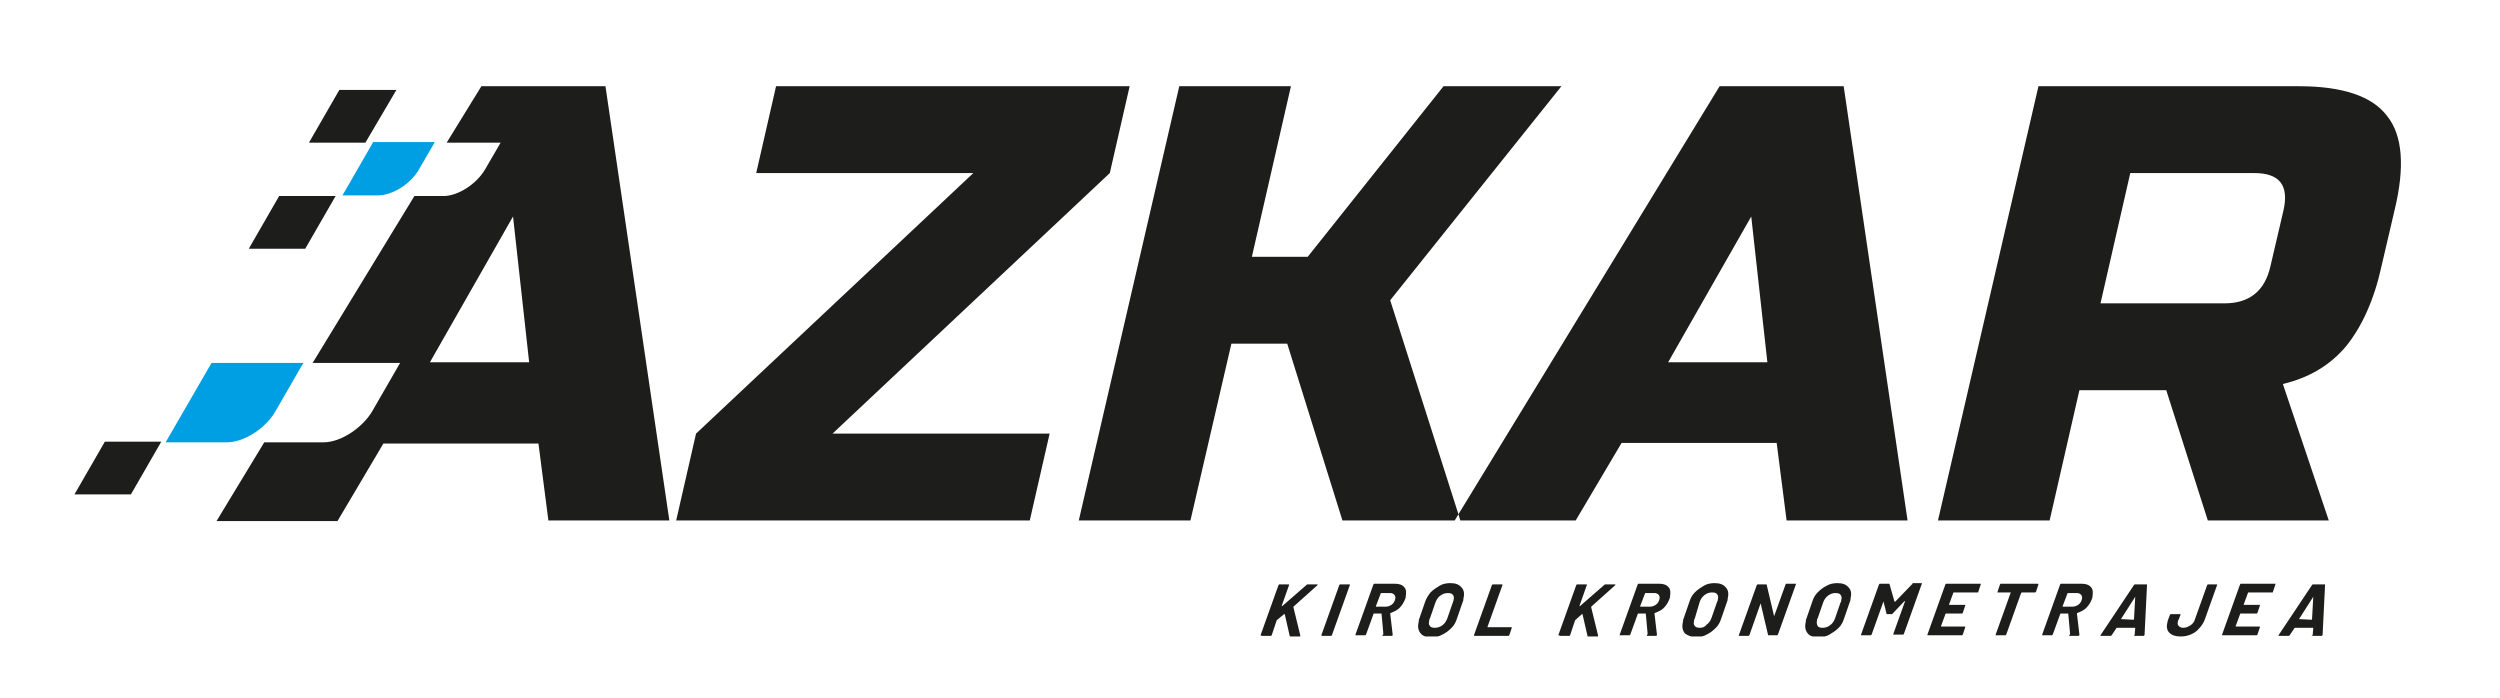
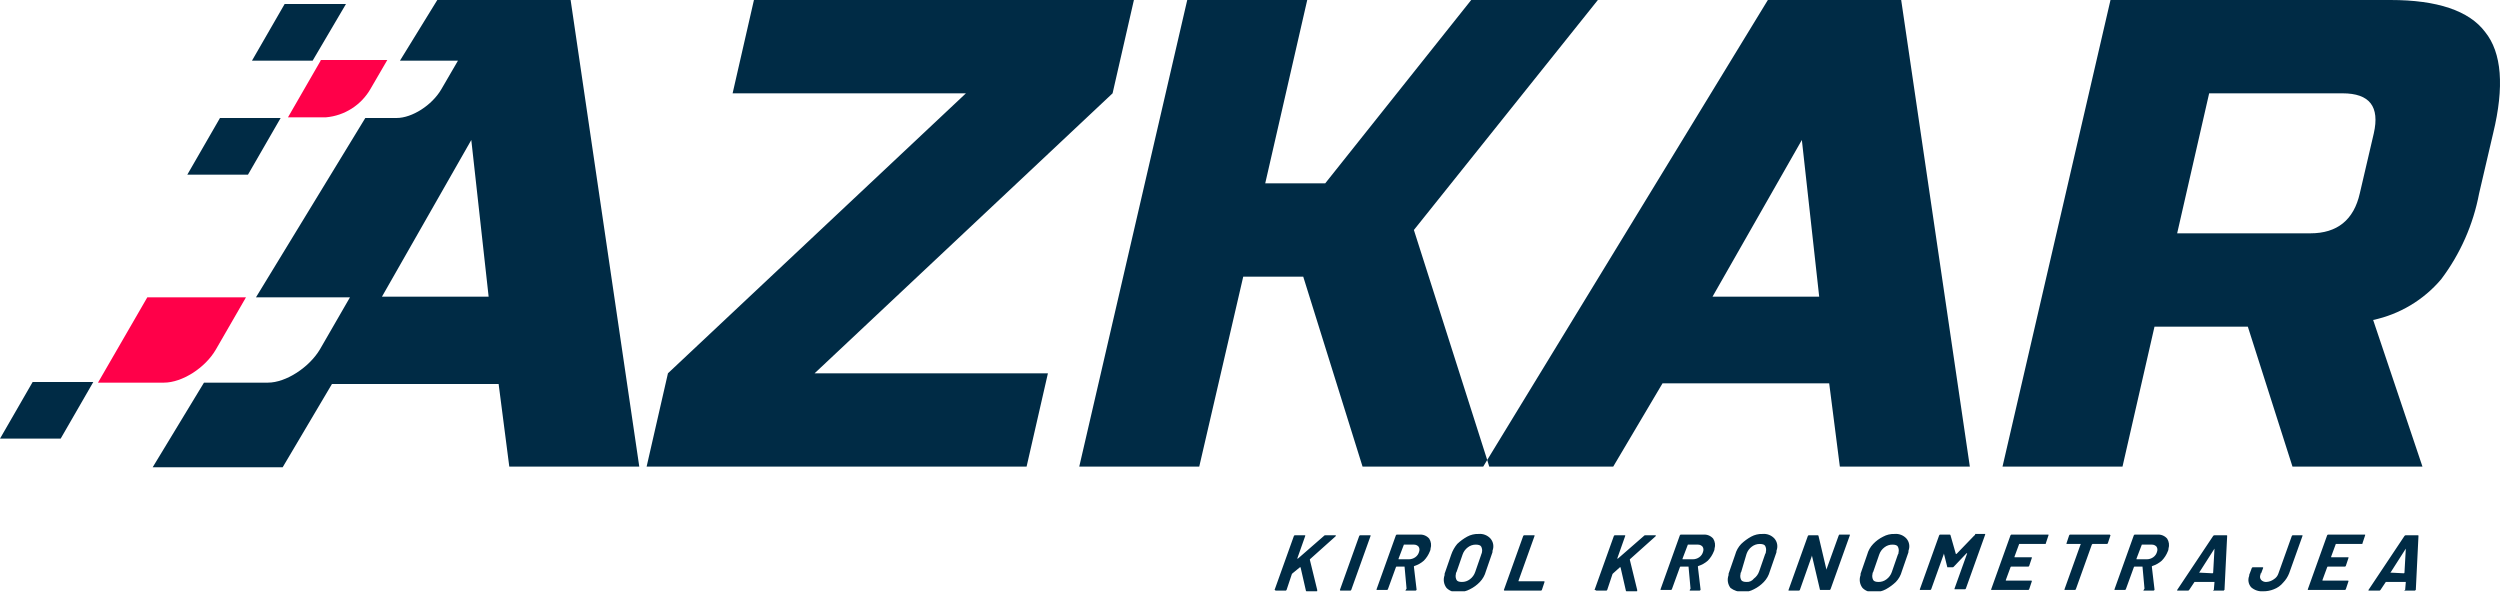
- <svg xmlns="http://www.w3.org/2000/svg" xmlns:xlink="http://www.w3.org/1999/xlink" version="1.1" id="Capa_1" x="0px" y="0px" viewBox="0 0 403 112.5" style="enable-background:new 0 0 403 112.5;" xml:space="preserve">
-   <style type="text/css">
- 	.st0{clip-path:url(#SVGID_2_);fill:#1D1D1B;}
- 	.st1{fill:#1D1D1B;}
- 	.st2{clip-path:url(#SVGID_4_);fill:#009FE3;}
- </style>
-   <g>
-     <defs>
-       <rect id="SVGID_1_" x="12" y="13.9" width="375.1" height="88.7" />
-     </defs>
-     <clipPath id="SVGID_2_">
-       <use xlink:href="#SVGID_1_" style="overflow:visible;" />
+ <svg xmlns="http://www.w3.org/2000/svg" id="Capa_1" data-name="Capa 1" viewBox="0 0 375.03 88.8">
+   <defs>
+     <style>.cls-1{fill:none;}.cls-2{clip-path:url(#clip-path);}.cls-3{fill:#002b45;}.cls-4{fill:#ff0049;}</style>
+     <clipPath id="clip-path" transform="translate(-12 -13.9)">
+       <rect class="cls-1" x="12" y="13.9" width="375.1" height="88.7" />
    </clipPath>
-     <path class="st0" d="M85.3,58.4h-16l13.4-23.5L85.3,58.4z M88.4,83.9h19.5l-10.3-70h-20L72,23h8.7l-2.5,4.3   c-1.4,2.4-4.4,4.3-6.7,4.3h-4.7L50.4,58.5h14.1l-4.5,7.8c-1.6,2.7-5.1,5-7.8,5h-9.6l-7.7,12.7h19.5l7.4-12.5h25L88.4,83.9z    M178.9,27.9l3.2-14h-57l-3.2,14h35l-44.7,42l-3.2,14h57l3.2-14h-35L178.9,27.9z M234.5,83.9l0.6-1l-11-34.5l27.6-34.5h-19   l-21.9,27.5h-9l6.3-27.5h-18l-16.2,70h18l6.6-28.5h9l8.9,28.5H234.5z M284.9,58.4h-16l13.4-23.5L284.9,58.4z M288,83.9h19.5   l-10.3-70h-20l-42.1,69l0.3,1H254l7.4-12.5h25L288,83.9z M368.1,33.9l-2.1,9c-0.9,4-3.4,6-7.4,6h-20l4.8-21h20   C367.5,27.9,369,29.9,368.1,33.9 M384.8,18.7c-2.4-3.2-7.2-4.8-14.2-4.8h-42l-16.2,70h18l4.8-21h14l6.7,21h19.5l-7.4-22   c4.2-1,7.6-3,10.2-6.1c2.5-3.1,4.5-7.4,5.7-12.9l2.1-9C387.7,26.9,387.3,21.8,384.8,18.7" />
-     <path class="st0" d="M370.6,99.8l2.3-3.6c0,0,0,0,0,0c0,0,0,0,0,0l-0.2,3.6c0,0,0,0.1-0.1,0.1L370.6,99.8   C370.5,99.9,370.5,99.8,370.6,99.8 M372.7,102.5h1.5c0,0,0.1,0,0.1,0c0,0,0-0.1,0.1-0.1l0,0l0.4-8.1c0-0.1,0-0.1-0.1-0.1h-1.8   c-0.1,0-0.1,0-0.2,0.1l-5.4,8.1c0,0,0,0.1,0,0.1c0,0,0,0,0.1,0h1.5c0.1,0,0.1,0,0.2-0.1l0.8-1.2c0,0,0,0,0.1,0h2.9c0,0,0,0,0,0   c0,0,0,0,0,0l-0.1,1.2C372.6,102.5,372.6,102.5,372.7,102.5 M366.4,95.4l0.4-1.2c0,0,0-0.1,0-0.1c0,0-0.1,0-0.1,0h-5.4   c0,0-0.1,0-0.1,0c0,0-0.1,0.1-0.1,0.1l-2.9,8.1c0,0,0,0.1,0,0.1c0,0,0,0,0.1,0h5.4c0,0,0.1,0,0.1,0c0,0,0.1-0.1,0.1-0.1l0.4-1.2   c0-0.1,0-0.1-0.1-0.1h-3.8c0,0,0,0,0-0.1l0.7-1.9c0,0,0-0.1,0.1-0.1h2.5c0,0,0.1,0,0.1,0c0,0,0.1-0.1,0.1-0.1l0.4-1.2   c0,0,0-0.1,0-0.1c0,0,0,0-0.1,0h-2.5c0,0,0,0,0-0.1l0.7-1.9c0,0,0,0,0,0c0,0,0,0,0,0h3.8c0,0,0.1,0,0.1,0   C366.4,95.5,366.4,95.5,366.4,95.4 M351.5,102.6c0.6,0,1.1-0.1,1.6-0.3c0.5-0.2,1-0.5,1.4-1c0.4-0.4,0.7-0.9,0.9-1.4l2-5.6   c0,0,0-0.1,0-0.1c0,0,0,0-0.1,0h-1.3c0,0-0.1,0-0.1,0c0,0-0.1,0.1-0.1,0.1l-2,5.6c-0.1,0.4-0.4,0.7-0.7,0.9   c-0.3,0.2-0.7,0.4-1.1,0.4c-0.4,0-0.6-0.1-0.8-0.3c-0.2-0.2-0.2-0.5-0.1-0.8c0-0.1,0-0.2,0.1-0.2l0.3-0.8c0-0.1,0-0.1-0.1-0.1H350   c0,0-0.1,0-0.1,0c0,0-0.1,0.1-0.1,0.1l-0.3,0.8c-0.1,0.2-0.1,0.3-0.1,0.4c-0.2,0.7-0.1,1.3,0.3,1.7   C350.1,102.4,350.7,102.6,351.5,102.6 M341.9,99.8l2.3-3.6c0,0,0,0,0,0c0,0,0,0,0,0l-0.2,3.6c0,0,0,0.1-0.1,0.1L341.9,99.8   C341.9,99.9,341.9,99.8,341.9,99.8 M344,102.5h1.5c0,0,0.1,0,0.1,0c0,0,0-0.1,0.1-0.1l0,0l0.4-8.1c0-0.1,0-0.1-0.1-0.1h-1.8   c-0.1,0-0.1,0-0.2,0.1l-5.4,8.1c0,0,0,0.1,0,0.1c0,0,0,0,0.1,0h1.5c0.1,0,0.1,0,0.2-0.1l0.8-1.2c0,0,0,0,0.1,0h2.9c0,0,0,0,0,0   c0,0,0,0,0,0l-0.1,1.2C343.9,102.5,344,102.5,344,102.5 M333.3,95.6h1.5c0.3,0,0.5,0.1,0.7,0.3c0.1,0.2,0.2,0.4,0.1,0.7   c-0.1,0.4-0.3,0.7-0.6,0.9c-0.3,0.2-0.6,0.3-1,0.3h-1.5c0,0,0,0,0-0.1L333.3,95.6C333.2,95.6,333.2,95.6,333.3,95.6   C333.3,95.6,333.3,95.6,333.3,95.6 M333.6,102.5h1.4c0.1,0,0.1,0,0.2-0.1c0,0,0,0,0-0.1l-0.4-3.4c0,0,0-0.1,0.1-0.1   c0.5-0.2,1-0.4,1.4-0.8c0.4-0.4,0.7-0.9,0.9-1.4c0.1-0.2,0.1-0.3,0.1-0.4c0.1-0.6,0.1-1.2-0.2-1.5c-0.3-0.4-0.8-0.6-1.5-0.6h-3.3   c0,0-0.1,0-0.1,0c0,0-0.1,0.1-0.1,0.1l-2.9,8.1c0,0,0,0.1,0,0.1c0,0,0,0,0.1,0h1.4c0,0,0.1,0,0.1,0c0,0,0.1-0.1,0.1-0.1l1.2-3.3   c0,0,0-0.1,0.1-0.1h1.1c0,0,0.1,0,0.1,0l0.3,3.3C333.5,102.5,333.5,102.5,333.6,102.5 M328.5,94.1h-5.9c0,0-0.1,0-0.1,0   c0,0-0.1,0.1-0.1,0.1l-0.4,1.2c0,0,0,0.1,0,0.1c0,0,0,0,0.1,0h2c0,0,0.1,0,0,0.1l-2.4,6.7c0,0,0,0.1,0,0.1c0,0,0,0,0.1,0h1.4   c0,0,0.1,0,0.1,0c0,0,0.1-0.1,0.1-0.1l2.4-6.7c0,0,0.1-0.1,0.1-0.1h2.1c0,0,0.1,0,0.1,0c0,0,0.1-0.1,0.1-0.1l0.4-1.2   C328.6,94.2,328.6,94.2,328.5,94.1C328.6,94.1,328.6,94.1,328.5,94.1 M318.9,95.4l0.4-1.2c0,0,0-0.1,0-0.1c0,0-0.1,0-0.1,0h-5.4   c0,0-0.1,0-0.1,0c0,0-0.1,0.1-0.1,0.1l-2.9,8.1c0,0,0,0.1,0,0.1c0,0,0,0,0.1,0h5.4c0,0,0.1,0,0.1,0c0,0,0.1-0.1,0.1-0.1l0.4-1.2   c0-0.1,0-0.1-0.1-0.1h-3.8c0,0,0,0,0-0.1l0.7-1.9c0,0,0-0.1,0.1-0.1h2.5c0,0,0.1,0,0.1,0c0,0,0.1-0.1,0.1-0.1l0.4-1.2   c0,0,0-0.1,0-0.1c0,0,0,0-0.1,0h-2.5c0,0,0,0,0-0.1l0.7-1.9c0,0,0,0,0,0c0,0,0,0,0,0h3.8c0,0,0.1,0,0.1,0   C318.9,95.5,318.9,95.5,318.9,95.4 M308.2,94.2l-2.7,2.8c0,0-0.1,0-0.1,0l-0.8-2.8c0-0.1-0.1-0.1-0.1-0.1h-1.4c0,0-0.1,0-0.1,0   c0,0-0.1,0.1-0.1,0.1l-2.9,8.1c0,0,0,0.1,0,0.1c0,0,0,0,0.1,0h1.4c0,0,0.1,0,0.1,0c0,0,0.1-0.1,0.1-0.1l1.9-5.3c0,0,0-0.1,0-0.1   c0,0,0,0,0,0l0.5,2c0,0.1,0,0.1,0.1,0.1h0.7c0.1,0,0.1,0,0.2-0.1l1.9-2c0,0,0,0,0.1,0c0,0,0,0,0,0l-1.9,5.3c0,0,0,0.1,0,0.1   c0,0,0,0,0.1,0h1.4c0,0,0.1,0,0.1,0c0,0,0.1-0.1,0.1-0.1l2.9-8.1c0,0,0-0.1,0-0.1c0,0,0,0-0.1,0h-1.4   C308.3,94.1,308.3,94.2,308.2,94.2 M293.8,101.2c-0.4,0-0.7-0.1-0.8-0.3s-0.2-0.5-0.1-0.9c0-0.1,0-0.2,0.1-0.3l0.9-2.6   c0.2-0.5,0.4-0.8,0.8-1.1c0.4-0.3,0.8-0.4,1.2-0.4c0.4,0,0.7,0.1,0.8,0.3c0.2,0.2,0.2,0.5,0.1,0.9c0,0.1,0,0.2-0.1,0.3l-0.9,2.6   c-0.2,0.5-0.4,0.8-0.8,1.1C294.6,101.1,294.2,101.2,293.8,101.2 M293.2,102.7c0.6,0,1.2-0.1,1.7-0.4s1-0.6,1.5-1.1s0.7-1,0.9-1.6   l0.9-2.6c0.1-0.2,0.1-0.3,0.1-0.5c0.2-0.8,0.1-1.4-0.3-1.8c-0.4-0.5-1-0.7-1.8-0.7c-0.6,0-1.2,0.1-1.7,0.4c-0.6,0.3-1,0.6-1.5,1.1   s-0.7,1-0.9,1.6l-0.9,2.6c-0.1,0.2-0.1,0.3-0.1,0.5c-0.2,0.8-0.1,1.4,0.3,1.9S292.4,102.7,293.2,102.7 M287.8,94.3l-1.8,5   c0,0,0,0,0,0.1c0,0,0,0,0,0l-1.2-5.1c0-0.1-0.1-0.1-0.1-0.1h-1.3c0,0-0.1,0-0.1,0c0,0-0.1,0.1-0.1,0.1l-2.9,8.1c0,0,0,0.1,0,0.1   c0,0,0,0,0.1,0h1.4c0,0,0.1,0,0.1,0c0,0,0.1-0.1,0.1-0.1l1.8-5.1c0,0,0,0,0-0.1c0,0,0,0,0,0l1.2,5.1c0,0.1,0,0.1,0.1,0.1h1.3   c0,0,0.1,0,0.1,0c0,0,0.1-0.1,0.1-0.1l2.9-8.1c0,0,0-0.1,0-0.1c0,0,0,0-0.1,0H288c0,0-0.1,0-0.1,0   C287.9,94.2,287.8,94.2,287.8,94.3 M274,101.2c-0.4,0-0.7-0.1-0.8-0.3c-0.2-0.2-0.2-0.5-0.1-0.9c0-0.1,0-0.2,0.1-0.3L274,97   c0.2-0.5,0.4-0.8,0.8-1.1c0.4-0.3,0.8-0.4,1.2-0.4c0.4,0,0.7,0.1,0.8,0.3c0.2,0.2,0.2,0.5,0.1,0.9c0,0.1,0,0.2-0.1,0.3l-0.9,2.6   c-0.2,0.5-0.4,0.8-0.8,1.1C274.8,101.1,274.4,101.2,274,101.2 M273.4,102.7c0.6,0,1.2-0.1,1.7-0.4c0.6-0.3,1-0.6,1.5-1.1   s0.7-1,0.9-1.6l0.9-2.6c0.1-0.2,0.1-0.3,0.1-0.5c0.2-0.8,0.1-1.4-0.3-1.8c-0.4-0.5-1-0.7-1.8-0.7c-0.6,0-1.2,0.1-1.7,0.4   c-0.5,0.3-1,0.6-1.5,1.1s-0.7,1-0.9,1.6l-0.9,2.6c-0.1,0.2-0.1,0.3-0.1,0.5c-0.2,0.8-0.1,1.4,0.3,1.9   C272,102.4,272.6,102.7,273.4,102.7 M265.2,95.6h1.5c0.3,0,0.5,0.1,0.7,0.3c0.1,0.2,0.2,0.4,0.1,0.7c-0.1,0.4-0.3,0.7-0.6,0.9   c-0.3,0.2-0.6,0.3-1,0.3h-1.5c0,0,0,0,0-0.1L265.2,95.6C265.1,95.6,265.1,95.6,265.2,95.6C265.2,95.6,265.2,95.6,265.2,95.6    M265.5,102.5h1.4c0.1,0,0.1,0,0.2-0.1c0,0,0,0,0-0.1l-0.4-3.4c0,0,0-0.1,0.1-0.1c0.5-0.2,1-0.4,1.4-0.8c0.4-0.4,0.7-0.9,0.9-1.4   c0.1-0.2,0.1-0.3,0.1-0.4c0.1-0.6,0.1-1.2-0.2-1.5c-0.3-0.4-0.8-0.6-1.5-0.6h-3.3c0,0-0.1,0-0.1,0c0,0-0.1,0.1-0.1,0.1l-2.9,8.1   c0,0,0,0.1,0,0.1c0,0,0,0,0.1,0h1.4c0,0,0.1,0,0.1,0c0,0,0.1-0.1,0.1-0.1l1.2-3.3c0,0,0-0.1,0.1-0.1h1.1c0,0,0.1,0,0.1,0l0.3,3.3   C265.4,102.5,265.5,102.5,265.5,102.5 M251.5,102.5h1.4c0,0,0.1,0,0.1,0c0,0,0.1-0.1,0.1-0.1l0.8-2.4l0.1-0.1L255,99c0,0,0,0,0.1,0   c0,0,0,0,0,0l0.8,3.5c0,0.1,0.1,0.1,0.1,0.1h1.5c0.1,0,0.1,0,0.1-0.1c0,0,0-0.1,0-0.1l-1.1-4.5c0,0,0-0.1,0-0.1l3.8-3.4   c0,0,0.1-0.1,0.1-0.1c0-0.1,0-0.1-0.1-0.1h-1.5c-0.1,0-0.1,0-0.2,0.1l-3.9,3.4c0,0,0,0-0.1,0c0,0,0,0,0,0l1.2-3.4c0,0,0-0.1,0-0.1   c0,0,0,0-0.1,0h-1.4c0,0-0.1,0-0.1,0c0,0-0.1,0.1-0.1,0.1l-2.9,8.1C251.4,102.4,251.4,102.5,251.5,102.5   C251.4,102.5,251.5,102.5,251.5,102.5 M237.7,102.5h5.4c0,0,0.1,0,0.1,0c0,0,0.1-0.1,0.1-0.1l0.4-1.2c0-0.1,0-0.1-0.1-0.1h-3.8   c0,0,0,0,0-0.1l2.4-6.7c0,0,0-0.1,0-0.1c0,0,0,0-0.1,0h-1.4c0,0-0.1,0-0.1,0c0,0-0.1,0.1-0.1,0.1l-2.9,8.1   C237.6,102.4,237.6,102.5,237.7,102.5C237.7,102.5,237.7,102.5,237.7,102.5 M231.3,101.2c-0.4,0-0.7-0.1-0.8-0.3   c-0.2-0.2-0.2-0.5-0.1-0.9c0-0.1,0-0.2,0.1-0.3l0.9-2.6c0.2-0.5,0.4-0.8,0.8-1.1c0.4-0.3,0.8-0.4,1.2-0.4c0.4,0,0.7,0.1,0.8,0.3   c0.2,0.2,0.2,0.5,0.1,0.9c0,0.1-0.1,0.2-0.1,0.3l-0.9,2.6c-0.2,0.5-0.4,0.8-0.8,1.1C232.1,101.1,231.7,101.2,231.3,101.2    M230.8,102.7c0.6,0,1.2-0.1,1.7-0.4c0.6-0.3,1-0.6,1.5-1.1s0.7-1,0.9-1.6l0.9-2.6c0.1-0.2,0.1-0.3,0.1-0.5   c0.2-0.8,0.1-1.4-0.3-1.8c-0.4-0.5-1-0.7-1.8-0.7c-0.6,0-1.2,0.1-1.7,0.4s-1,0.6-1.5,1.1c-0.4,0.5-0.7,1-0.9,1.6l-0.9,2.6   c-0.1,0.2-0.1,0.3-0.1,0.5c-0.2,0.8-0.1,1.4,0.3,1.9S230,102.7,230.8,102.7 M222.6,95.6h1.5c0.3,0,0.5,0.1,0.7,0.3   c0.1,0.2,0.2,0.4,0.1,0.7c-0.1,0.4-0.3,0.7-0.6,0.9c-0.3,0.2-0.6,0.3-1,0.3h-1.5c0,0,0,0,0-0.1L222.6,95.6   C222.5,95.6,222.5,95.6,222.6,95.6C222.5,95.6,222.5,95.6,222.6,95.6 M222.9,102.5h1.4c0.1,0,0.1,0,0.2-0.1c0,0,0,0,0-0.1l-0.4-3.4   c0,0,0-0.1,0.1-0.1c0.5-0.2,1-0.4,1.4-0.8c0.4-0.4,0.7-0.9,0.9-1.4c0.1-0.2,0.1-0.3,0.1-0.4c0.1-0.6,0.1-1.2-0.2-1.5   c-0.3-0.4-0.8-0.6-1.5-0.6h-3.3c0,0-0.1,0-0.1,0c0,0-0.1,0.1-0.1,0.1l-2.9,8.1c0,0,0,0.1,0,0.1c0,0,0,0,0.1,0h1.4c0,0,0.1,0,0.1,0   c0,0,0.1-0.1,0.1-0.1l1.2-3.3c0,0,0-0.1,0.1-0.1h1.1c0,0,0.1,0,0.1,0l0.3,3.3C222.8,102.5,222.8,102.5,222.9,102.5 M213.1,102.5   h1.4c0,0,0.1,0,0.1,0c0,0,0.1-0.1,0.1-0.1l2.9-8.1c0,0,0-0.1,0-0.1c0,0,0,0-0.1,0h-1.4c0,0-0.1,0-0.1,0c0,0-0.1,0.1-0.1,0.1   l-2.9,8.1C213,102.4,213,102.5,213.1,102.5C213,102.5,213,102.5,213.1,102.5 M203.4,102.5h1.4c0,0,0.1,0,0.1,0c0,0,0.1-0.1,0.1-0.1   l0.8-2.4l0.1-0.1l1.1-0.9c0,0,0,0,0.1,0c0,0,0,0,0,0l0.8,3.5c0,0.1,0.1,0.1,0.1,0.1h1.5c0.1,0,0.1,0,0.1-0.1c0,0,0-0.1,0-0.1   l-1.1-4.5c0,0,0-0.1,0-0.1l3.8-3.4c0,0,0.1-0.1,0.1-0.1c0-0.1,0-0.1-0.1-0.1h-1.5c-0.1,0-0.1,0-0.2,0.1l-3.9,3.4c0,0,0,0-0.1,0   c0,0,0,0,0,0l1.2-3.4c0,0,0-0.1,0-0.1c0,0,0,0-0.1,0h-1.4c0,0-0.1,0-0.1,0c0,0-0.1,0.1-0.1,0.1l-2.9,8.1   C203.3,102.4,203.3,102.5,203.4,102.5C203.3,102.5,203.4,102.5,203.4,102.5" />
+   </defs>
+   <g class="cls-2">
+     <path class="cls-3" d="M85.3,58.4h-16L82.7,34.9Zm3.1,25.5h19.5l-10.3-70h-20L72,23h8.7l-2.5,4.3c-1.4,2.4-4.4,4.3-6.7,4.3H66.8L50.4,58.5H64.5L60,66.3c-1.6,2.7-5.1,5-7.8,5H42.6L34.9,84H54.4l7.4-12.5h25Zm90.5-56,3.2-14h-57l-3.2,14h35l-44.7,42-3.2,14h57l3.2-14h-35Zm55.6,56,.6-1-11-34.5,27.6-34.5h-19L210.8,41.4h-9l6.3-27.5h-18l-16.2,70h18l6.6-28.5h9l8.9,28.5Zm50.4-25.5h-16l13.4-23.5ZM288,83.9h19.5l-10.3-70h-20l-42.1,69,.3,1H254l7.4-12.5h25Zm80.1-50-2.1,9c-.9,4-3.4,6-7.4,6h-20l4.8-21h20c4.1,0,5.6,2,4.7,6m16.7-15.2c-2.4-3.2-7.2-4.8-14.2-4.8h-42l-16.2,70h18l4.8-21h14l6.7,21h19.5l-7.4-22a18.43,18.43,0,0,0,10.2-6.1,30.88,30.88,0,0,0,5.7-12.9l2.1-9c1.7-7,1.3-12.1-1.2-15.2" transform="translate(-12 -13.9)" />
  </g>
-   <polygon class="st1" points="12,79.7 12,79.7 16.9,71.2 26,71.2 21.1,79.7 " />
-   <g>
-     <defs>
-       <rect id="SVGID_3_" x="12" y="13.9" width="375.1" height="88.7" />
-     </defs>
-     <clipPath id="SVGID_4_">
-       <use xlink:href="#SVGID_3_" style="overflow:visible;" />
-     </clipPath>
-     <path class="st2" d="M34.1,58.5l-7.4,12.8h9.9c2.7,0,6.2-2.2,7.8-5l4.5-7.8H34.1z" />
-     <path class="st2" d="M60.1,23l-4.9,8.5h5.7c2.4,0,5.4-1.9,6.7-4.3l2.5-4.3H60.1z" />
+   <g class="cls-2">
+     <path class="cls-3" d="M370.6,99.8l2.3-3.6h0l-.2,3.6a.1.1,0,0,1-.1.1l-2-.1c-.1.1-.1,0,0,0m2.1,2.7h1.6a.1.1,0,0,1,.1-.1h0l.4-8.1c0-.1,0-.1-.1-.1h-1.8c-.1,0-.1,0-.2.1l-5.4,8.1v.1h1.6c.1,0,.1,0,.2-.1l.8-1.2h3l-.1,1.2c-.2.1-.2.1-.1.1m-6.3-7.1.4-1.2v-.1h-5.6l-.1.1-2.9,8.1v.1h5.6l.1-.1.4-1.2c0-.1,0-.1-.1-.1h-3.8v-.1l.7-1.9a.1.1,0,0,1,.1-.1h2.6l.1-.1.4-1.2v-.1h-2.6v-.1l.7-1.9h3.9c.1,0,.1,0,.1-.1m-14.9,7.2a4.15,4.15,0,0,0,1.6-.3,3.32,3.32,0,0,0,1.4-1,4.19,4.19,0,0,0,.9-1.4l2-5.6v-.1h-1.5l-.1.1-2,5.6a1.6,1.6,0,0,1-.7.9,2.1,2.1,0,0,1-1.1.4,1,1,0,0,1-.8-.3.75.75,0,0,1-.1-.8c0-.1,0-.2.1-.2l.3-.8c0-.1,0-.1-.1-.1h-1.5l-.1.1-.3.8a.76.76,0,0,0-.1.4,1.66,1.66,0,0,0,.3,1.7,2.44,2.44,0,0,0,1.8.6m-9.6-2.8,2.3-3.6h0l-.2,3.6a.1.1,0,0,1-.1.1l-2-.1h0m2.1,2.7h1.6a.1.1,0,0,1,.1-.1h0l.4-8.1c0-.1,0-.1-.1-.1h-1.8c-.1,0-.1,0-.2.1l-5.4,8.1v.1h1.6c.1,0,.1,0,.2-.1l.8-1.2h3l-.1,1.2c-.2.1-.1.1-.1.1m-10.7-6.9h1.5a.91.91,0,0,1,.7.3.82.82,0,0,1,.1.7,1.46,1.46,0,0,1-.6.9,1.69,1.69,0,0,1-1,.3h-1.5v-.1l.8-2.1h0m.3,6.9H335c.1,0,.1,0,.2-.1v-.1l-.4-3.4a.1.1,0,0,1,.1-.1,3.92,3.92,0,0,0,1.4-.8,4.19,4.19,0,0,0,.9-1.4.76.76,0,0,0,.1-.4,1.81,1.81,0,0,0-.2-1.5,1.75,1.75,0,0,0-1.5-.6h-3.4l-.1.1-2.9,8.1v.1h1.6l.1-.1,1.2-3.3a.1.1,0,0,1,.1-.1h1.2l.3,3.3c-.2.3-.2.3-.1.3m-5.1-8.4h-6l-.1.1-.4,1.2v.1h2.1s.1,0,0,.1l-2.4,6.7v.1h1.6l.1-.1,2.4-6.7.1-.1h2.2l.1-.1.4-1.2-.1-.1h0m-9.6,1.3.4-1.2v-.1h-5.6l-.1.1-2.9,8.1v.1h5.6l.1-.1.4-1.2c0-.1,0-.1-.1-.1h-3.8v-.1l.7-1.9a.1.1,0,0,1,.1-.1h2.6l.1-.1.4-1.2v-.1h-2.6v-.1l.7-1.9h3.9c.1,0,.1,0,.1-.1m-10.7-1.2L305.5,97h-.1l-.8-2.8a.1.1,0,0,0-.1-.1H303l-.1.1-2.9,8.1v.1h1.6l.1-.1,1.9-5.3v-.1h0l.5,2c0,.1,0,.1.1.1h.7c.1,0,.1,0,.2-.1l1.9-2h.1l-1.9,5.3v.1h1.6l.1-.1,2.9-8.1V94h-1.5c0,.1,0,.2-.1.2m-14.4,7c-.4,0-.7-.1-.8-.3a1.25,1.25,0,0,1-.1-.9.37.37,0,0,1,.1-.3l.9-2.6a2.26,2.26,0,0,1,.8-1.1,1.92,1.92,0,0,1,1.2-.4c.4,0,.7.1.8.3s.2.5.1.9a.37.37,0,0,1-.1.3l-.9,2.6a2.26,2.26,0,0,1-.8,1.1,1.92,1.92,0,0,1-1.2.4m-.6,1.5a3.29,3.29,0,0,0,1.7-.4,7.17,7.17,0,0,0,1.5-1.1,3.67,3.67,0,0,0,.9-1.6l.9-2.6a.9.9,0,0,0,.1-.5,1.79,1.79,0,0,0-.3-1.8,2.14,2.14,0,0,0-1.8-.7,3.29,3.29,0,0,0-1.7.4,5.27,5.27,0,0,0-1.5,1.1,3.67,3.67,0,0,0-.9,1.6l-.9,2.6a.9.9,0,0,0-.1.5,2,2,0,0,0,.3,1.9,2.1,2.1,0,0,0,1.8.6m-5.4-8.4-1.8,5v.1h0l-1.2-5.1a.1.1,0,0,0-.1-.1h-1.4l-.1.1-2.9,8.1v.1h1.6l.1-.1,1.8-5.1v-.1h0l1.2,5.1c0,.1,0,.1.1.1h1.4l.1-.1,2.9-8.1v-.1h-1.6c0,.1-.1.1-.1.2M274,101.2c-.4,0-.7-.1-.8-.3s-.2-.5-.1-.9a.37.37,0,0,1,.1-.3L274,97a2.26,2.26,0,0,1,.8-1.1,1.92,1.92,0,0,1,1.2-.4c.4,0,.7.1.8.3s.2.5.1.9a.37.37,0,0,1-.1.3l-.9,2.6a2.26,2.26,0,0,1-.8,1.1,1.27,1.27,0,0,1-1.1.5m-.6,1.5a3.29,3.29,0,0,0,1.7-.4,5.27,5.27,0,0,0,1.5-1.1,3.67,3.67,0,0,0,.9-1.6l.9-2.6a.9.9,0,0,0,.1-.5,1.79,1.79,0,0,0-.3-1.8,2.14,2.14,0,0,0-1.8-.7,3.29,3.29,0,0,0-1.7.4,7.17,7.17,0,0,0-1.5,1.1,3.67,3.67,0,0,0-.9,1.6l-.9,2.6a.9.9,0,0,0-.1.5,2,2,0,0,0,.3,1.9,3,3,0,0,0,1.8.6m-8.2-7.1h1.5a.91.91,0,0,1,.7.3.82.82,0,0,1,.1.7,1.46,1.46,0,0,1-.6.9,1.69,1.69,0,0,1-1,.3h-1.5v-.1l.8-2.1h0m.3,6.9h1.4c.1,0,.1,0,.2-.1v-.1l-.4-3.4a.1.1,0,0,1,.1-.1,3.92,3.92,0,0,0,1.4-.8,4.19,4.19,0,0,0,.9-1.4.76.76,0,0,0,.1-.4,1.81,1.81,0,0,0-.2-1.5,1.75,1.75,0,0,0-1.5-.6h-3.4l-.1.1-2.9,8.1v.1h1.6l.1-.1L264,99a.1.1,0,0,1,.1-.1h1.2l.3,3.3c-.2.3-.1.3-.1.3m-14,0H253l.1-.1.8-2.4.1-.1,1-.9h.1l.8,3.5a.1.1,0,0,0,.1.1h1.5c.1,0,.1,0,.1-.1v-.1l-1.1-4.5v-.1l3.8-3.4.1-.1c0-.1,0-.1-.1-.1h-1.5c-.1,0-.1,0-.2.1l-3.9,3.4h-.1l1.2-3.4v-.1h-1.6l-.1.1-2.9,8.1c.2,0,.2.1.3.1h0m-13.8,0h5.5l.1-.1.4-1.2c0-.1,0-.1-.1-.1h-3.8V101l2.4-6.7v-.1h-1.6l-.1.1-2.9,8.1a.1.1,0,0,0,.1.1h0m-6.4-1.3c-.4,0-.7-.1-.8-.3s-.2-.5-.1-.9a.37.37,0,0,1,.1-.3l.9-2.6a2.26,2.26,0,0,1,.8-1.1,1.92,1.92,0,0,1,1.2-.4c.4,0,.7.1.8.3s.2.5.1.9c0,.1-.1.2-.1.3l-.9,2.6a2.26,2.26,0,0,1-.8,1.1,1.92,1.92,0,0,1-1.2.4m-.5,1.5a3.29,3.29,0,0,0,1.7-.4,5.27,5.27,0,0,0,1.5-1.1,3.67,3.67,0,0,0,.9-1.6l.9-2.6a.9.9,0,0,0,.1-.5,1.79,1.79,0,0,0-.3-1.8,2.14,2.14,0,0,0-1.8-.7,3.29,3.29,0,0,0-1.7.4,7.17,7.17,0,0,0-1.5,1.1,5.07,5.07,0,0,0-.9,1.6l-.9,2.6a.9.9,0,0,0-.1.5,2,2,0,0,0,.3,1.9,2.1,2.1,0,0,0,1.8.6m-8.2-7.1h1.5a.91.91,0,0,1,.7.3.82.82,0,0,1,.1.7,1.46,1.46,0,0,1-.6.9,1.69,1.69,0,0,1-1,.3h-1.5v-.1l.8-2.1h0m.3,6.9h1.4c.1,0,.1,0,.2-.1v-.1l-.4-3.4a.1.1,0,0,1,.1-.1,3.92,3.92,0,0,0,1.4-.8,4.19,4.19,0,0,0,.9-1.4.76.76,0,0,0,.1-.4,1.81,1.81,0,0,0-.2-1.5,1.75,1.75,0,0,0-1.5-.6h-3.4l-.1.1-2.9,8.1v.1h1.6l.1-.1,1.2-3.3a.1.1,0,0,1,.1-.1h1.2l.3,3.3c-.2.3-.2.3-.1.3m-9.8,0h1.5l.1-.1,2.9-8.1v-.1H216l-.1.1-2.9,8.1a.1.1,0,0,0,.1.1h0m-9.7,0h1.5l.1-.1.8-2.4.1-.1L207,99h.1l.8,3.5a.1.1,0,0,0,.1.1h1.5c.1,0,.1,0,.1-.1v-.1l-1.1-4.5v-.1l3.8-3.4.1-.1c0-.1,0-.1-.1-.1h-1.5c-.1,0-.1,0-.2.1l-3.9,3.4h-.1l1.2-3.4v-.1h-1.6l-.1.1-2.9,8.1c.1,0,.1.1.2.1h0" transform="translate(-12 -13.9)" />
  </g>
-   <polygon class="st1" points="45,31.6 54.1,31.6 49.2,40.1 40.1,40.1 " />
-   <polygon class="st1" points="54.7,14.5 63.9,14.5 58.9,23 49.8,23 " />
+   <polygon class="cls-3" points="0 65.8 0 65.8 4.9 57.3 14 57.3 9.1 65.8 0 65.8" />
+   <g class="cls-2">
+     <path class="cls-4" d="M34.1,58.5,26.7,71.3h9.9c2.7,0,6.2-2.2,7.8-5l4.5-7.8Z" transform="translate(-12 -13.9)" />
+   </g>
+   <g class="cls-2">
+     <path class="cls-4" d="M60.1,23l-4.9,8.5h5.7a8.56,8.56,0,0,0,6.7-4.3l2.5-4.3h-10Z" transform="translate(-12 -13.9)" />
+   </g>
+   <polygon class="cls-3" points="33 17.7 42.1 17.7 37.2 26.2 28.1 26.2 33 17.7" />
+   <polygon class="cls-3" points="42.7 0.6 51.9 0.6 46.9 9.1 37.8 9.1 42.7 0.6" />
</svg>
